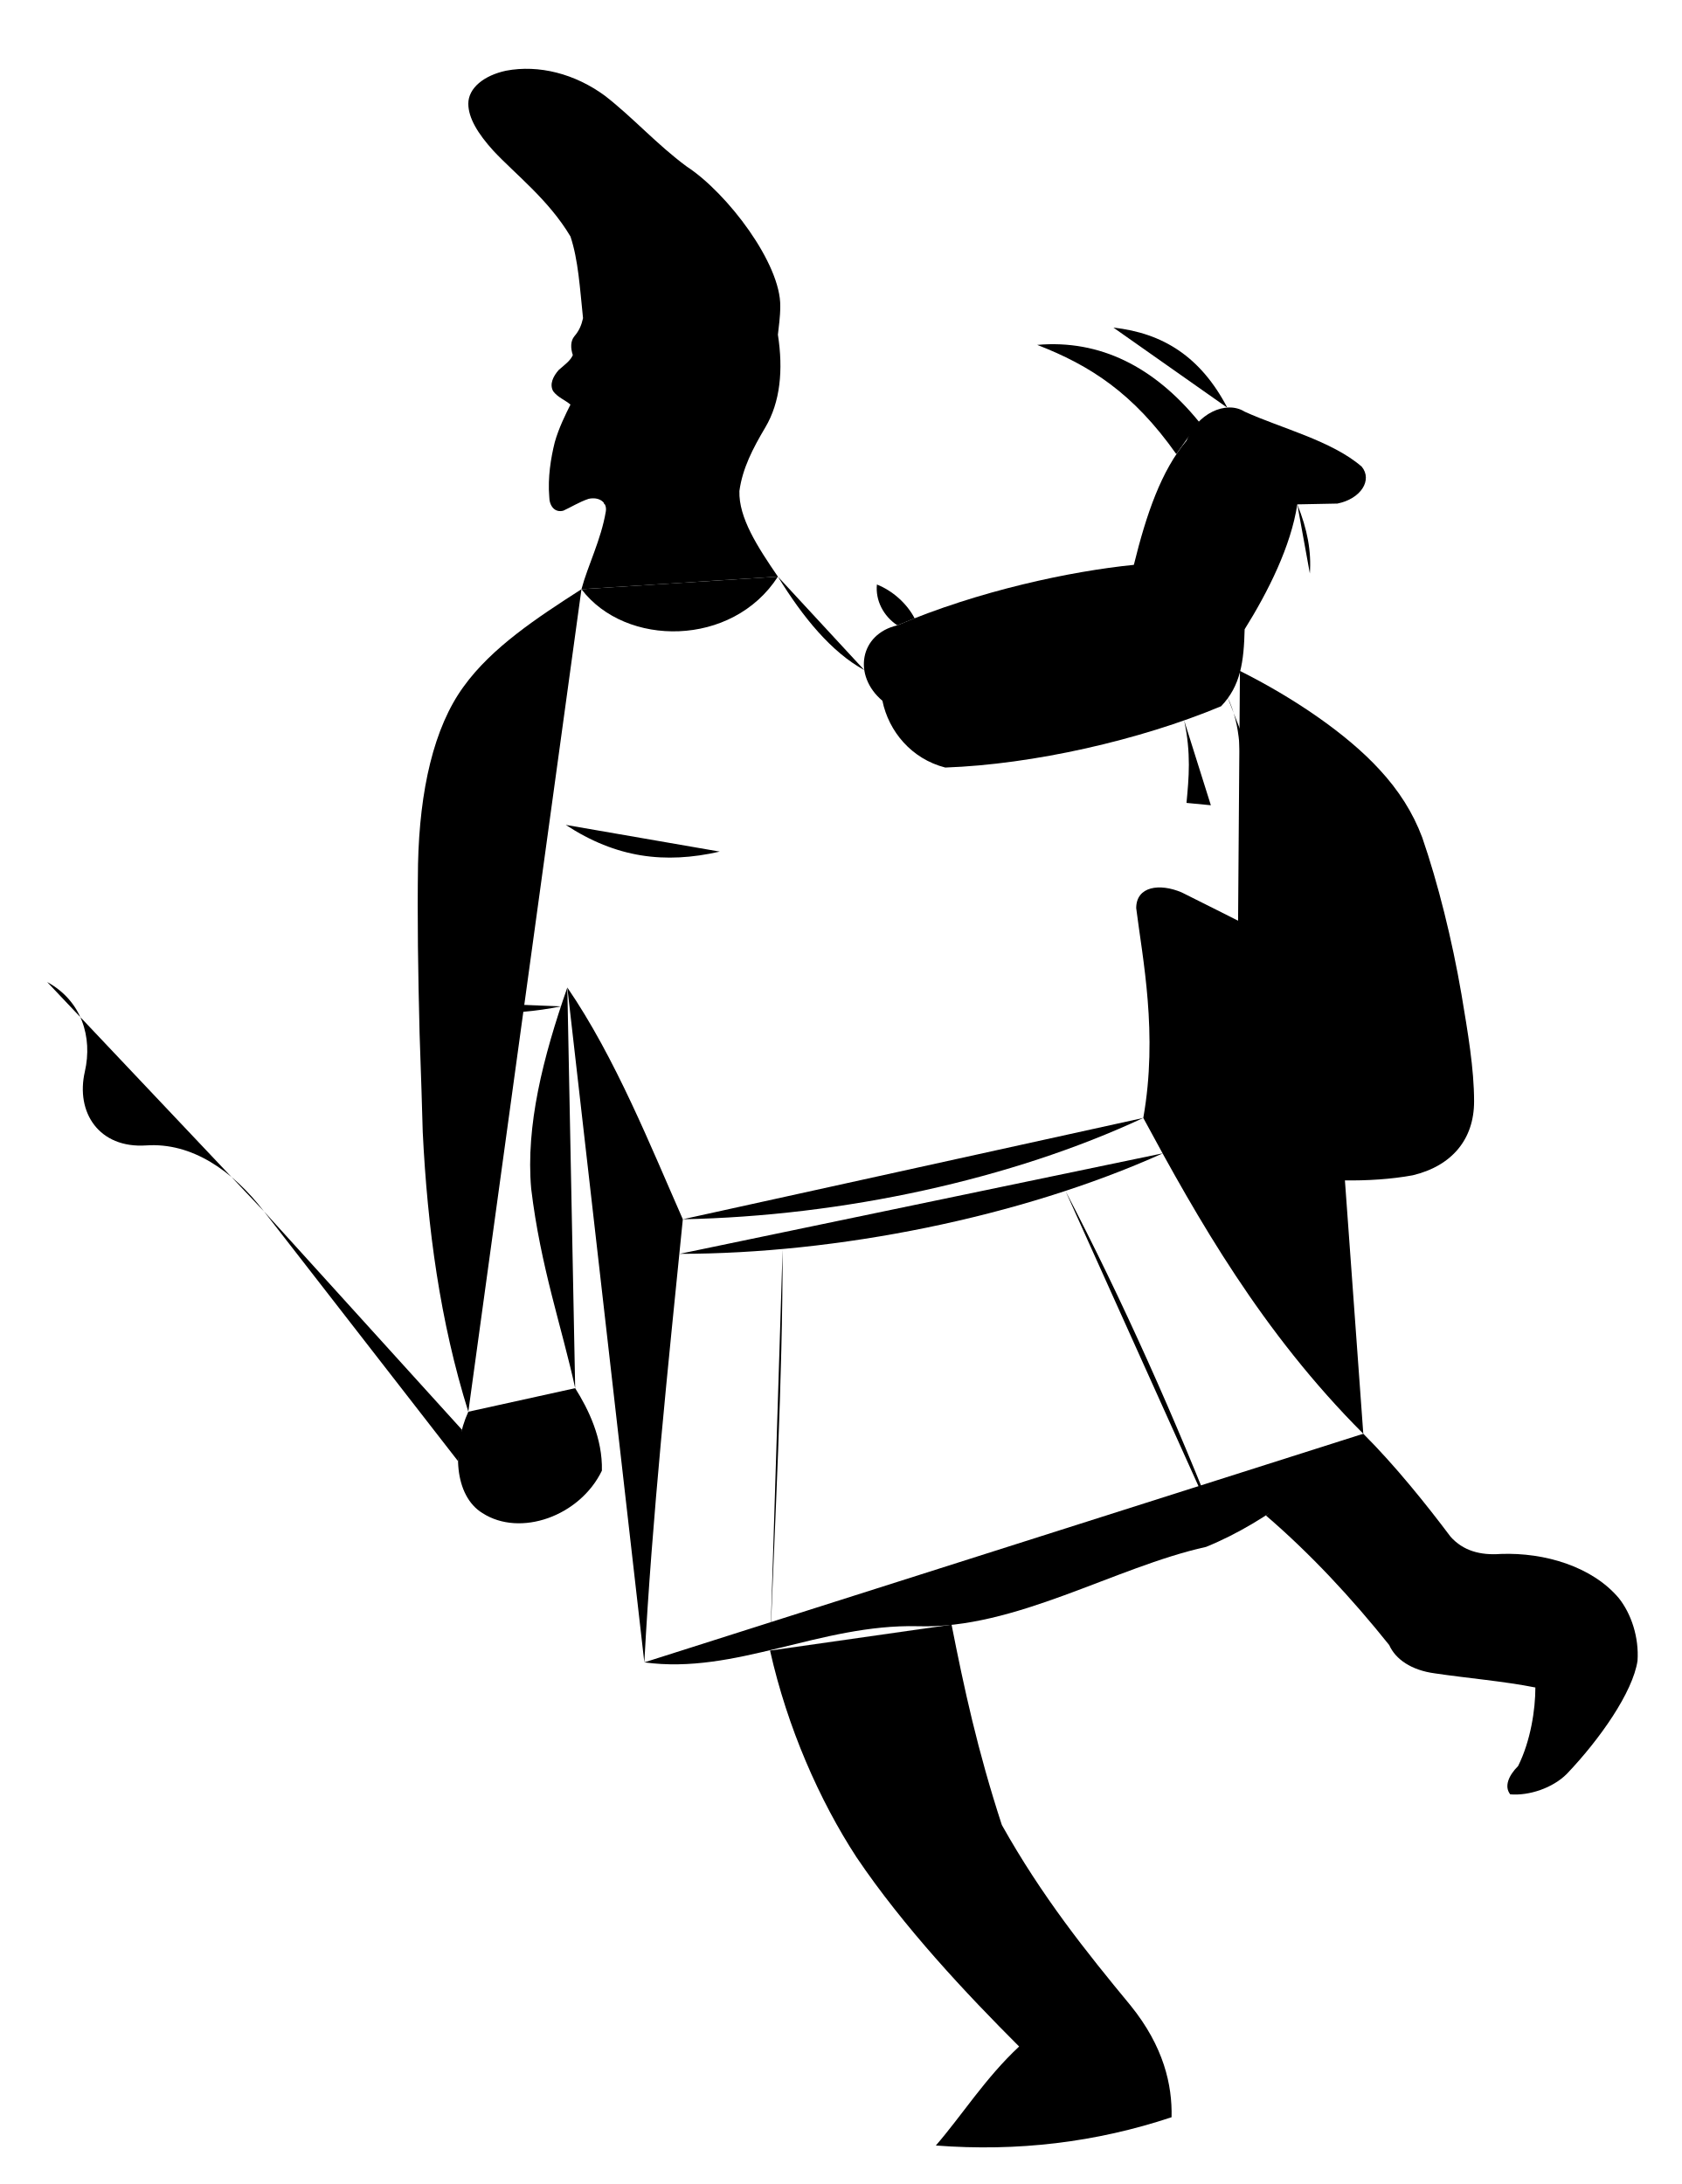
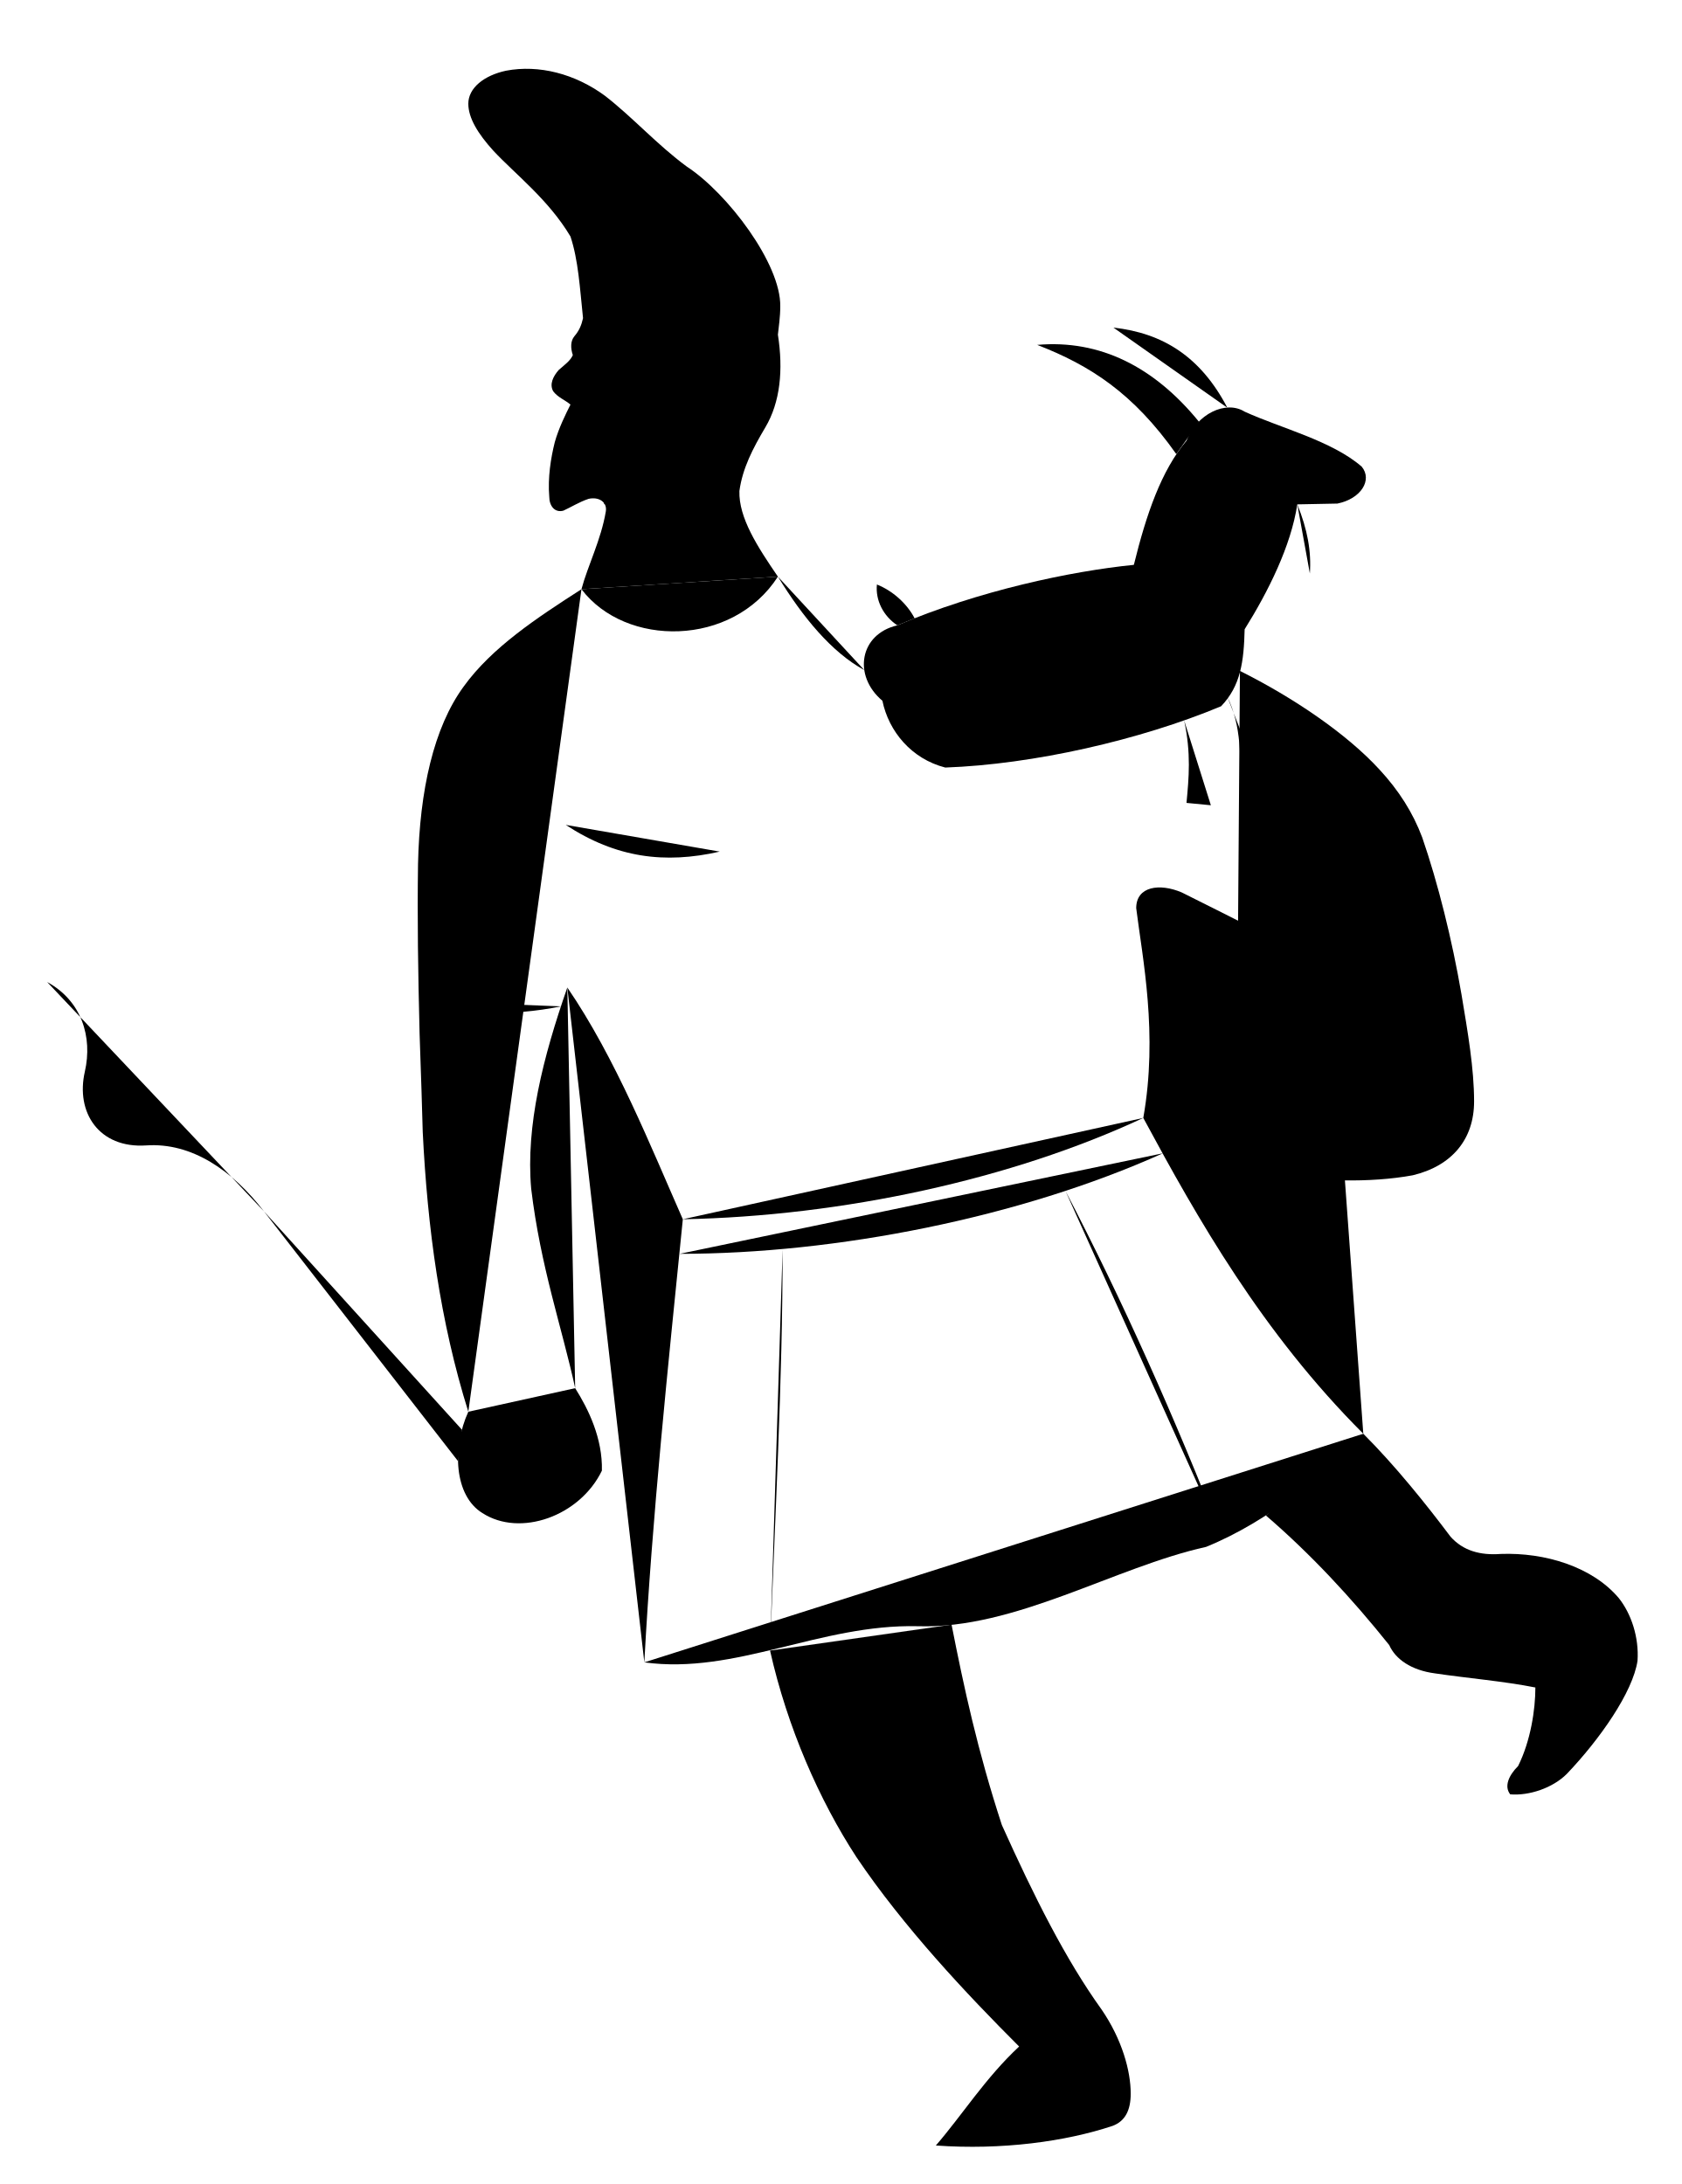
<svg xmlns="http://www.w3.org/2000/svg" viewBox="-60 -136 214 278">
  <g>
    <path d="M 14 -61 C 14.8 -64 16.5 -67.3 17.1 -70.9 C 17.3 -72.1 16.2 -72.8 14.9 -72.5 C 13.7 -72.1 12.6 -71.4 11.7 -71 C 10.6 -70.7 9.9 -71.6 9.9 -72.8 C 9.7 -75.2 10.1 -77.7 10.6 -79.7 C 11.1 -81.5 12 -83.3 12.6 -84.5 C 11.9 -85.1 11 -85.4 10.4 -86.2 C 9.9 -87.1 10.4 -88.1 11.1 -88.9 C 11.9 -89.6 12.6 -90.1 12.9 -90.8 C 12.6 -91.7 12.6 -92.6 13.1 -93.2 C 13.7 -93.9 14 -94.6 14.2 -95.5 C 13.8 -99.3 13.6 -102.9 12.6 -105.9 C 9.8 -110.6 5.6 -113.8 2.8 -116.8 C 0.8 -119 -0.4 -121 -0.4 -122.8 C -0.4 -124.8 1.6 -126.4 4.4 -127 C 8.6 -127.8 13.2 -126.6 17 -123.8 C 20.6 -121 23.6 -117.6 27.4 -114.8 C 32.6 -111.4 39.4 -102.4 39.3 -97 C 39.3 -95.6 39.1 -94.4 39 -93.4 C 39.7 -88.9 39.3 -84.8 37.4 -81.6 C 35.8 -78.9 34.5 -76.4 34.1 -73.5 C 34 -70.1 36.4 -66.4 39 -62.6" />
    <path class="fine" d="M 14.2 -95.5 C 21.9 -97.7 31.4 -96.6 39 -93.4 M 16.2 -90.4 C 17.2 -91.1 18.4 -91.1 19.3 -90.5 M 15.6 -85.3 C 20 -83.1 21.4 -77.7 16.9 -71.8 M 14 -61 C 19.6 -53.6 33.2 -53.6 39 -62.6" />
  </g>
  <g>
    <path d="M 14 -61 C 8.4 -57.4 2.6 -53.6 -1 -48.6 C -4.8 -43.4 -6.6 -35.4 -6.8 -26 C -6.9 -19 -6.8 -12.4 -6.6 -4.4 C -6.4 1 -6.3 4.8 -6.2 8.1 C -5.6 20.3 -4 32.2 -0.4 43.7" />
    <path d="M 12.2 -10.3 C 9.1 -1.4 6.9 7.3 7.6 15.3 C 8.8 25.3 11.5 32.9 13.2 40.7" />
    <path d="M -0.4 43.7 C -2.5 48.3 -2.2 54.4 1.4 56.6 C 6.2 59.7 13.8 57 16.6 51.2 C 16.7 47.1 14.9 43.4 13.2 40.7" />
    <path d="M -1.7 50 L -26.4 18.2 L -1.2 46" />
    <path d="M -26.4 18.2 C -30.4 13 -35.6 9.4 -41.4 9.8 C -47.4 10.2 -50.4 5.6 -49.2 0.4 C -48.2 -4 -49.6 -8.6 -54 -11" />
    <path class="fine" d="M -6.7 -8.6 C -1.6 -6.8 5 -6.6 11.4 -7.9 M 12 -31 C 18.4 -26.8 24.6 -26 31.6 -27.6" />
  </g>
  <g>
    <path d="M 12.2 -10.3 C 18.3 -1.4 22.8 9.9 26.9 19.2 C 25 38.1 23 57 22 75.6" />
    <path d="M 109.2 -12.8 C 103.6 -15.8 96 -19.6 90.4 -22.4 C 87.6 -23.6 84.6 -23.2 84.6 -20.4 C 85.4 -14 87.4 -4.4 85.5 6.3 C 92.4 19.1 100.6 33.6 113.5 46.5" />
    <path d="M 22 75.6 C 33.6 77.2 44.4 70.7 56.8 71 C 69.2 71.4 81.8 63.5 93.5 60.9 C 101.6 57.6 108.6 51.6 113.5 46.5" />
    <path d="M 26.9 19.2 C 47.3 18.8 68.8 14.1 85.5 6.3" />
    <path class="fine" d="M 26.5 23.6 C 46.4 23.6 69.8 19 88 10.8 M 39.6 23 C 39.6 40 38.6 57.6 38 74.1 M 58.6 20.1 L 69.6 69 M 75.6 15.6 C 82.8 29.4 89.6 44.6 95.6 60" />
  </g>
  <g>
    <path d="M 39 -62.6 C 42.2 -57.4 45.8 -53 50 -50.7" />
    <path d="M 52.3 -46.8 C 48.5 -50 49.4 -55.3 54.2 -56.4 C 64.5 -60.8 76.3 -63.3 84.3 -64.1 C 85.9 -70.6 87.8 -76.1 91 -79.9 C 92.3 -83.3 96 -85.1 98.4 -83.6 C 103 -81.5 109.5 -79.9 113.3 -76.6 C 114.7 -74.9 113.2 -72.5 110.2 -71.9 L 105.1 -71.8 C 104.3 -66.5 101.4 -60.7 98.4 -55.9 C 98.3 -51.8 97.9 -48.7 95.4 -46.1 C 85.1 -41.8 71.5 -38.7 60.3 -38.3 C 56 -39.4 53.1 -42.9 52.3 -46.8 Z" />
    <path d="M 92.6 -82.3 C 86.9 -89.3 80 -92.8 72 -92.1 C 78.7 -89.5 84.2 -86 89.7 -78.2 M 96.2 -84.1 C 92.8 -90.6 88 -93.6 81.7 -94.3" />
    <path d="M 105.1 -71.8 C 106.4 -68.6 106.9 -65.8 106.7 -63 M 54.2 -56.4 C 52.4 -57.6 51.4 -59.6 51.6 -61.6 C 53.6 -60.8 55.4 -59.2 56.4 -57.3" />
    <path d="M 96.2 -47.3 C 98 -43.6 97.9 -39.5 97.8 -35.3 L 101 -35 M 90.7 -44.3 C 91.6 -40.1 91.3 -37 91 -33.8 L 94.1 -33.5" />
    <path class="fine" d="M 101.2 -80.1 L 102.4 -79.4 M 62.4 -57 C 60.4 -51.8 62 -45.4 66 -41.4 M 84.3 -64.1 C 83.6 -57.8 86.9 -52.4 93.6 -49.8" />
  </g>
  <g>
    <path d="M 97.8 -50.6 C 104.6 -47.2 111.4 -42.6 115.6 -38 C 118 -35.4 119.8 -32.6 121 -29.4 C 123 -23.6 124.8 -16.4 126 -9.4 C 126.8 -4.6 127.6 0 127.6 4.2 C 127.6 9 124.8 12.4 119.8 13.6 C 114.4 14.6 107.4 14.4 102.8 13.4 C 99.6 12.8 96.6 12.6 94.4 11.2 C 92.4 9.8 92 7.2 93.2 5.2 C 94 3.8 95.8 3 97.4 3.4" />
    <path d="M 97.4 3.4 C 96.8 0.6 95.8 -1.8 94.2 -3.4 C 93.2 -4.6 91.8 -5 90.8 -5.4 C 89.8 -5.8 89.4 -6.8 89.6 -7.8 C 89.8 -8.8 90.6 -9.6 91.6 -10.4 C 92.6 -11.6 94.6 -12.4 96.4 -12.4 C 97.4 -12.4 98.2 -12 98.8 -11.4 C 100.4 -11.6 102 -11.4 103.2 -10.6 C 102 -9.8 100.6 -9.4 99.4 -9.4 C 100.2 -8.2 101.4 -7.4 103 -7.2 C 106.6 -6.8 109.8 -6.6 111.6 -5.4 C 113.2 -4.2 113.6 -1.6 113.4 1 C 113.2 3.6 112 6 109.8 7.2 C 107 8.4 103 8.4 100.4 7.8 C 99.2 7 98 5.4 97.4 3.4 Z" />
    <path d="M 106.6 -6.8 C 107.4 -9.4 108.6 -12 110 -14 C 109.2 -15.6 108.8 -17.4 109.4 -18.8 C 110.4 -19.6 111.8 -18.8 112.6 -17.8 C 114.6 -18 116.6 -16.8 117.8 -15 C 118.8 -13.6 120 -11.8 120.4 -10.4 C 120.6 -9.4 120 -8.6 119 -8.6 C 117.8 -8.6 116.6 -8.4 115.8 -7.8 C 117.4 -6 119.2 -3.8 119.8 -1.4 C 120.4 1 119.8 3.6 118 5.2 C 116.4 6.4 114 6.4 112.3 4.7" />
    <path class="fine" d="M 93.4 8.2 C 95 8 96.6 8.4 97.8 9.4 M 93.4 -9.6 L 94.6 -9.2 M 113 -15.6 L 114 -15" />
  </g>
  <g>
-     <path d="M 38 74.1 C 40.2 83.9 44.3 93.2 49 100.4 C 55 109.3 63 117.8 69.7 124.5 C 65.4 128.5 62.4 133.3 59.1 137.1 C 69.5 137.9 79.5 136.7 89.1 133.5 C 89.2 129.4 88.1 124.5 83.9 119.3 C 78.2 112.4 72.6 105.4 67.5 96.3 C 64.4 86.8 62.7 78.9 61.1 70.8" />
+     <path d="M 38 74.1 C 40.2 83.9 44.3 93.2 49 100.4 C 55 109.3 63 117.8 69.7 124.5 C 65.4 128.5 62.4 133.3 59.1 137.1 C 67.5 137.7 75.6 136.6 81.6 134.6 C 83.2 134 83.9 132.6 83.9 130.5 C 83.9 127.6 82.8 123.6 80.2 119.8 C 75.6 113.4 71.6 105.4 67.5 96.3 C 64.4 86.8 62.7 78.9 61.1 70.8" />
    <path d="M 113.5 46.5 C 117.6 50.6 121.6 55.6 124.6 59.6 C 126.2 61.4 128.4 62 131 61.8 C 136.6 61.6 142.6 63.4 146 67.4 C 147.6 69.4 148.6 72.4 148.4 75.4 C 147.8 79.4 143.6 85.4 139.4 89.8 C 137.6 91.6 134.6 92.6 132.2 92.4 C 131.4 91.4 132 90 133.2 88.8 C 134.8 85.6 135.4 81.6 135.4 78.8 C 131.4 78 126.6 77.6 122.6 77 C 119.6 76.6 117.6 75.2 116.8 73.4 C 112 67.4 106.8 61.8 101.1 56.9" />
    <path class="fine" d="M 49 100.4 C 54.4 97.2 62.2 95.4 67.5 96.3" />
  </g>
</svg>
